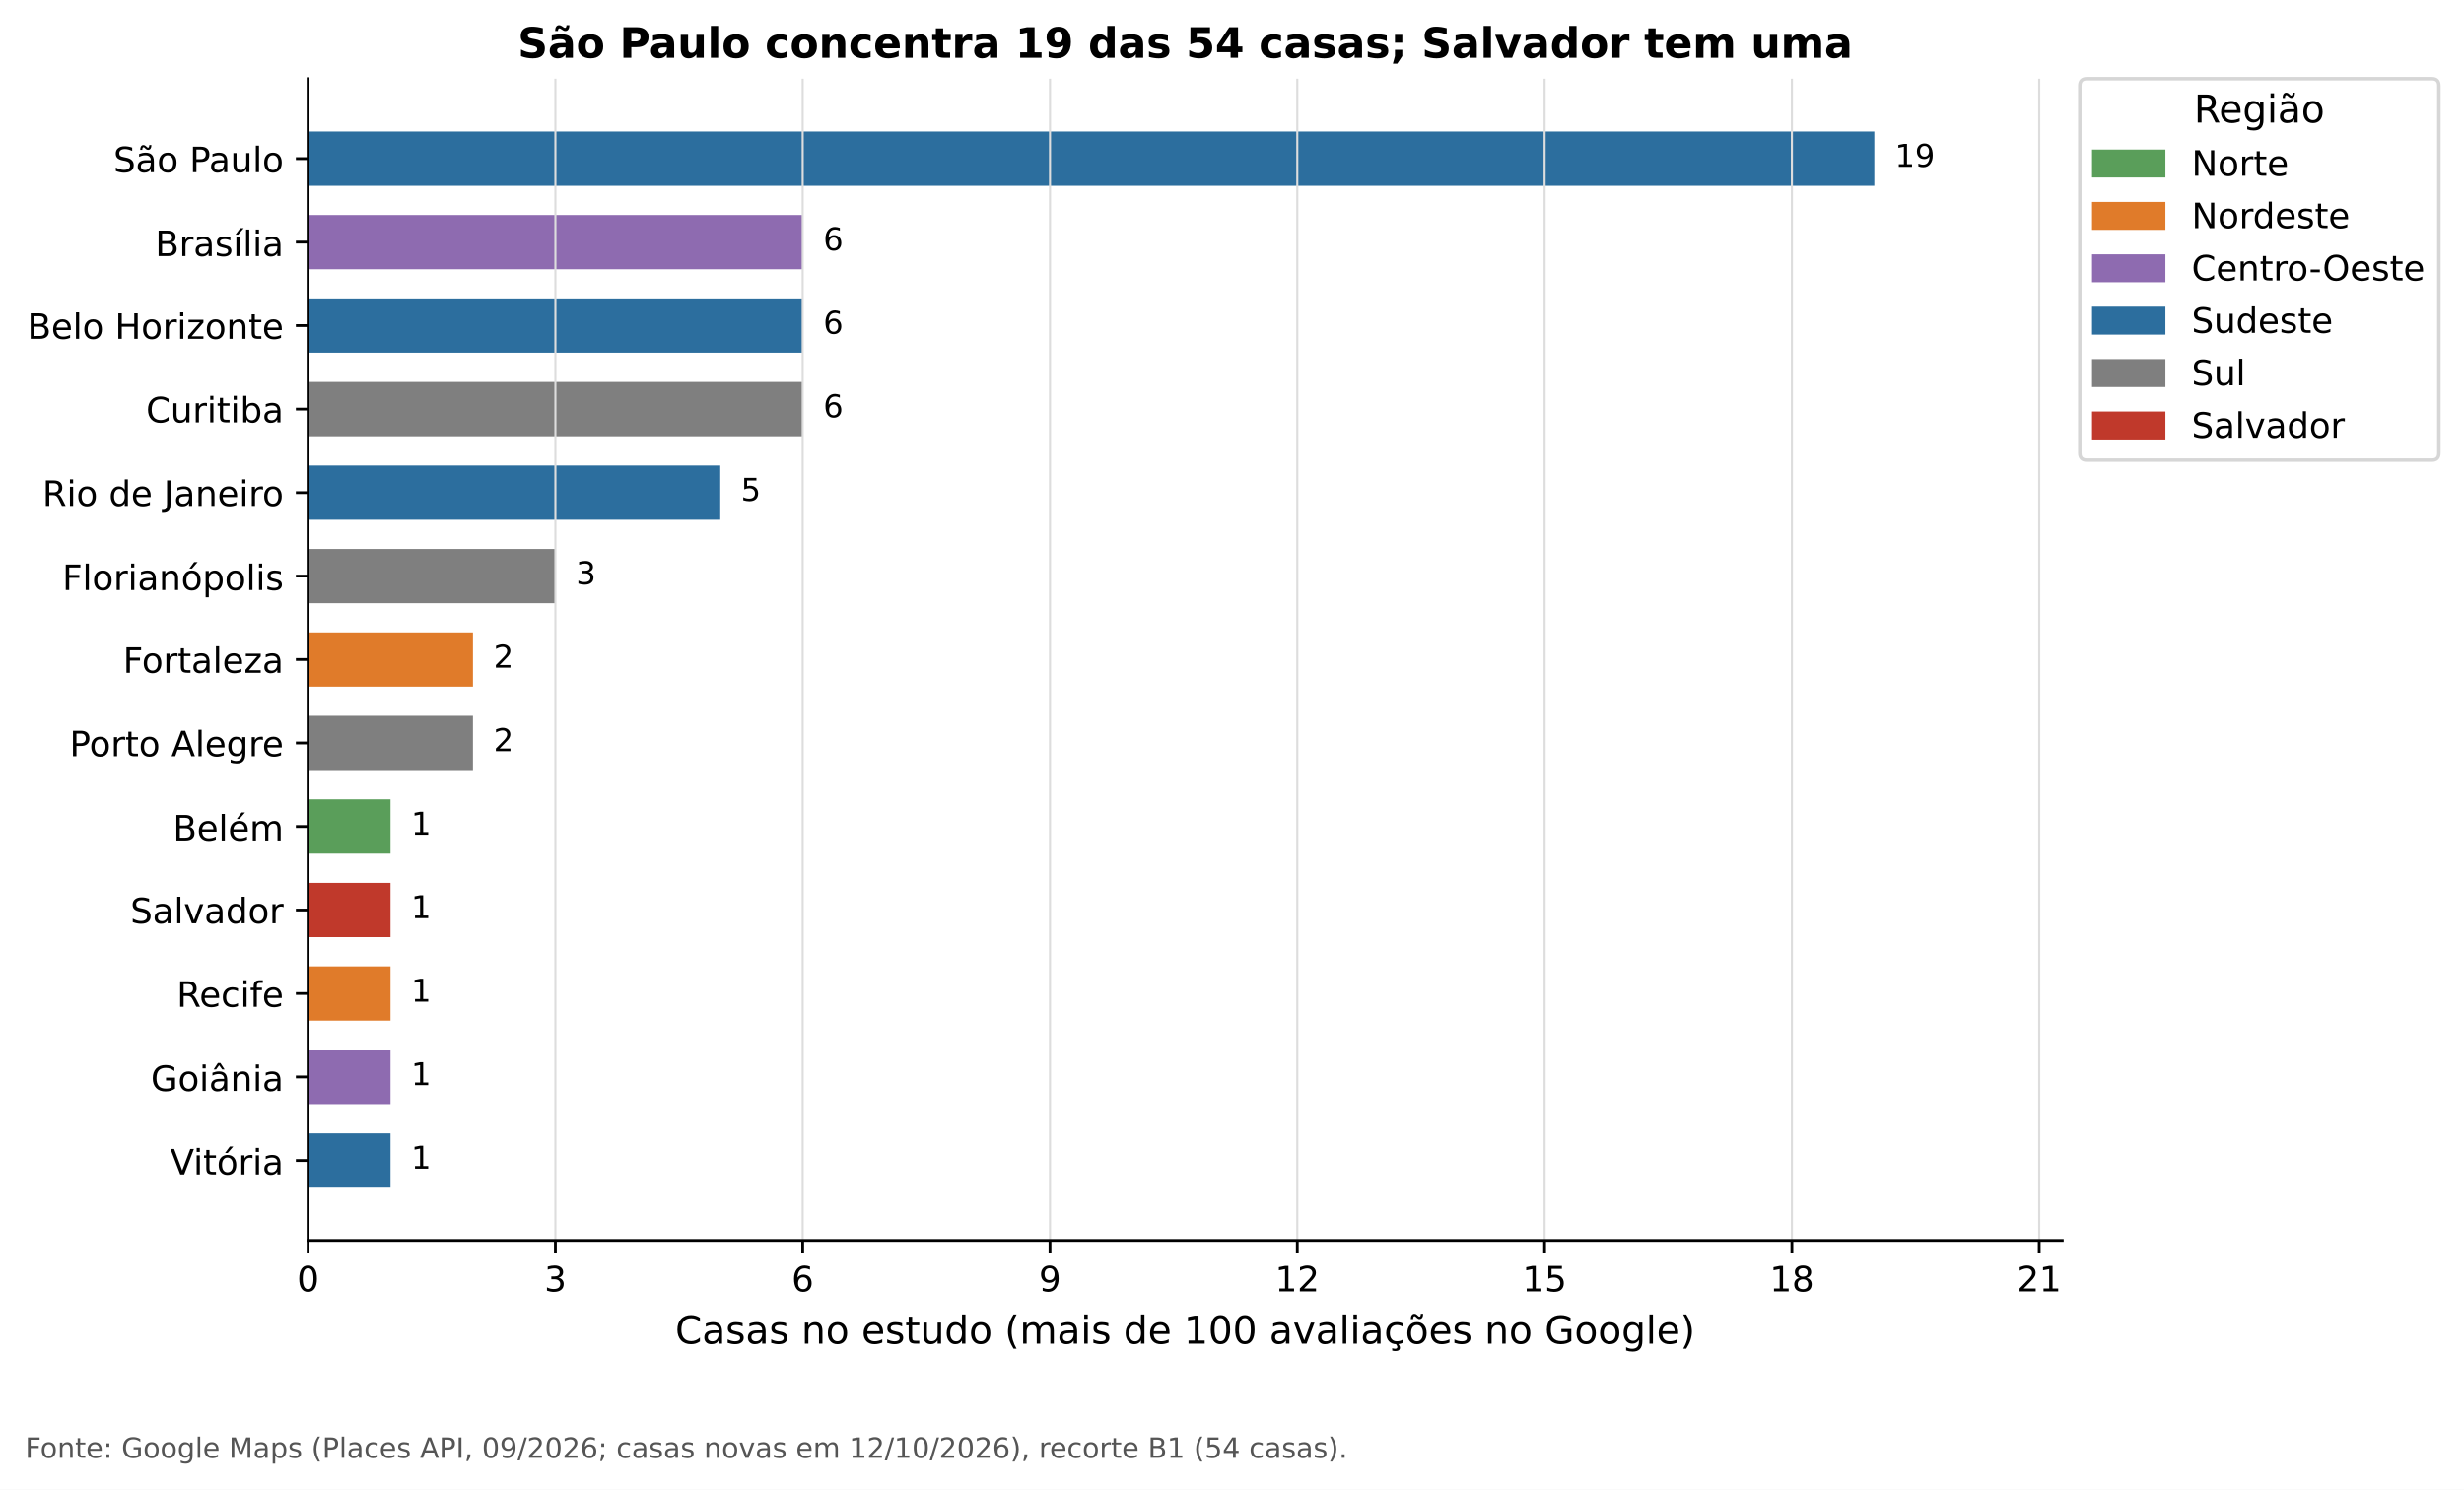
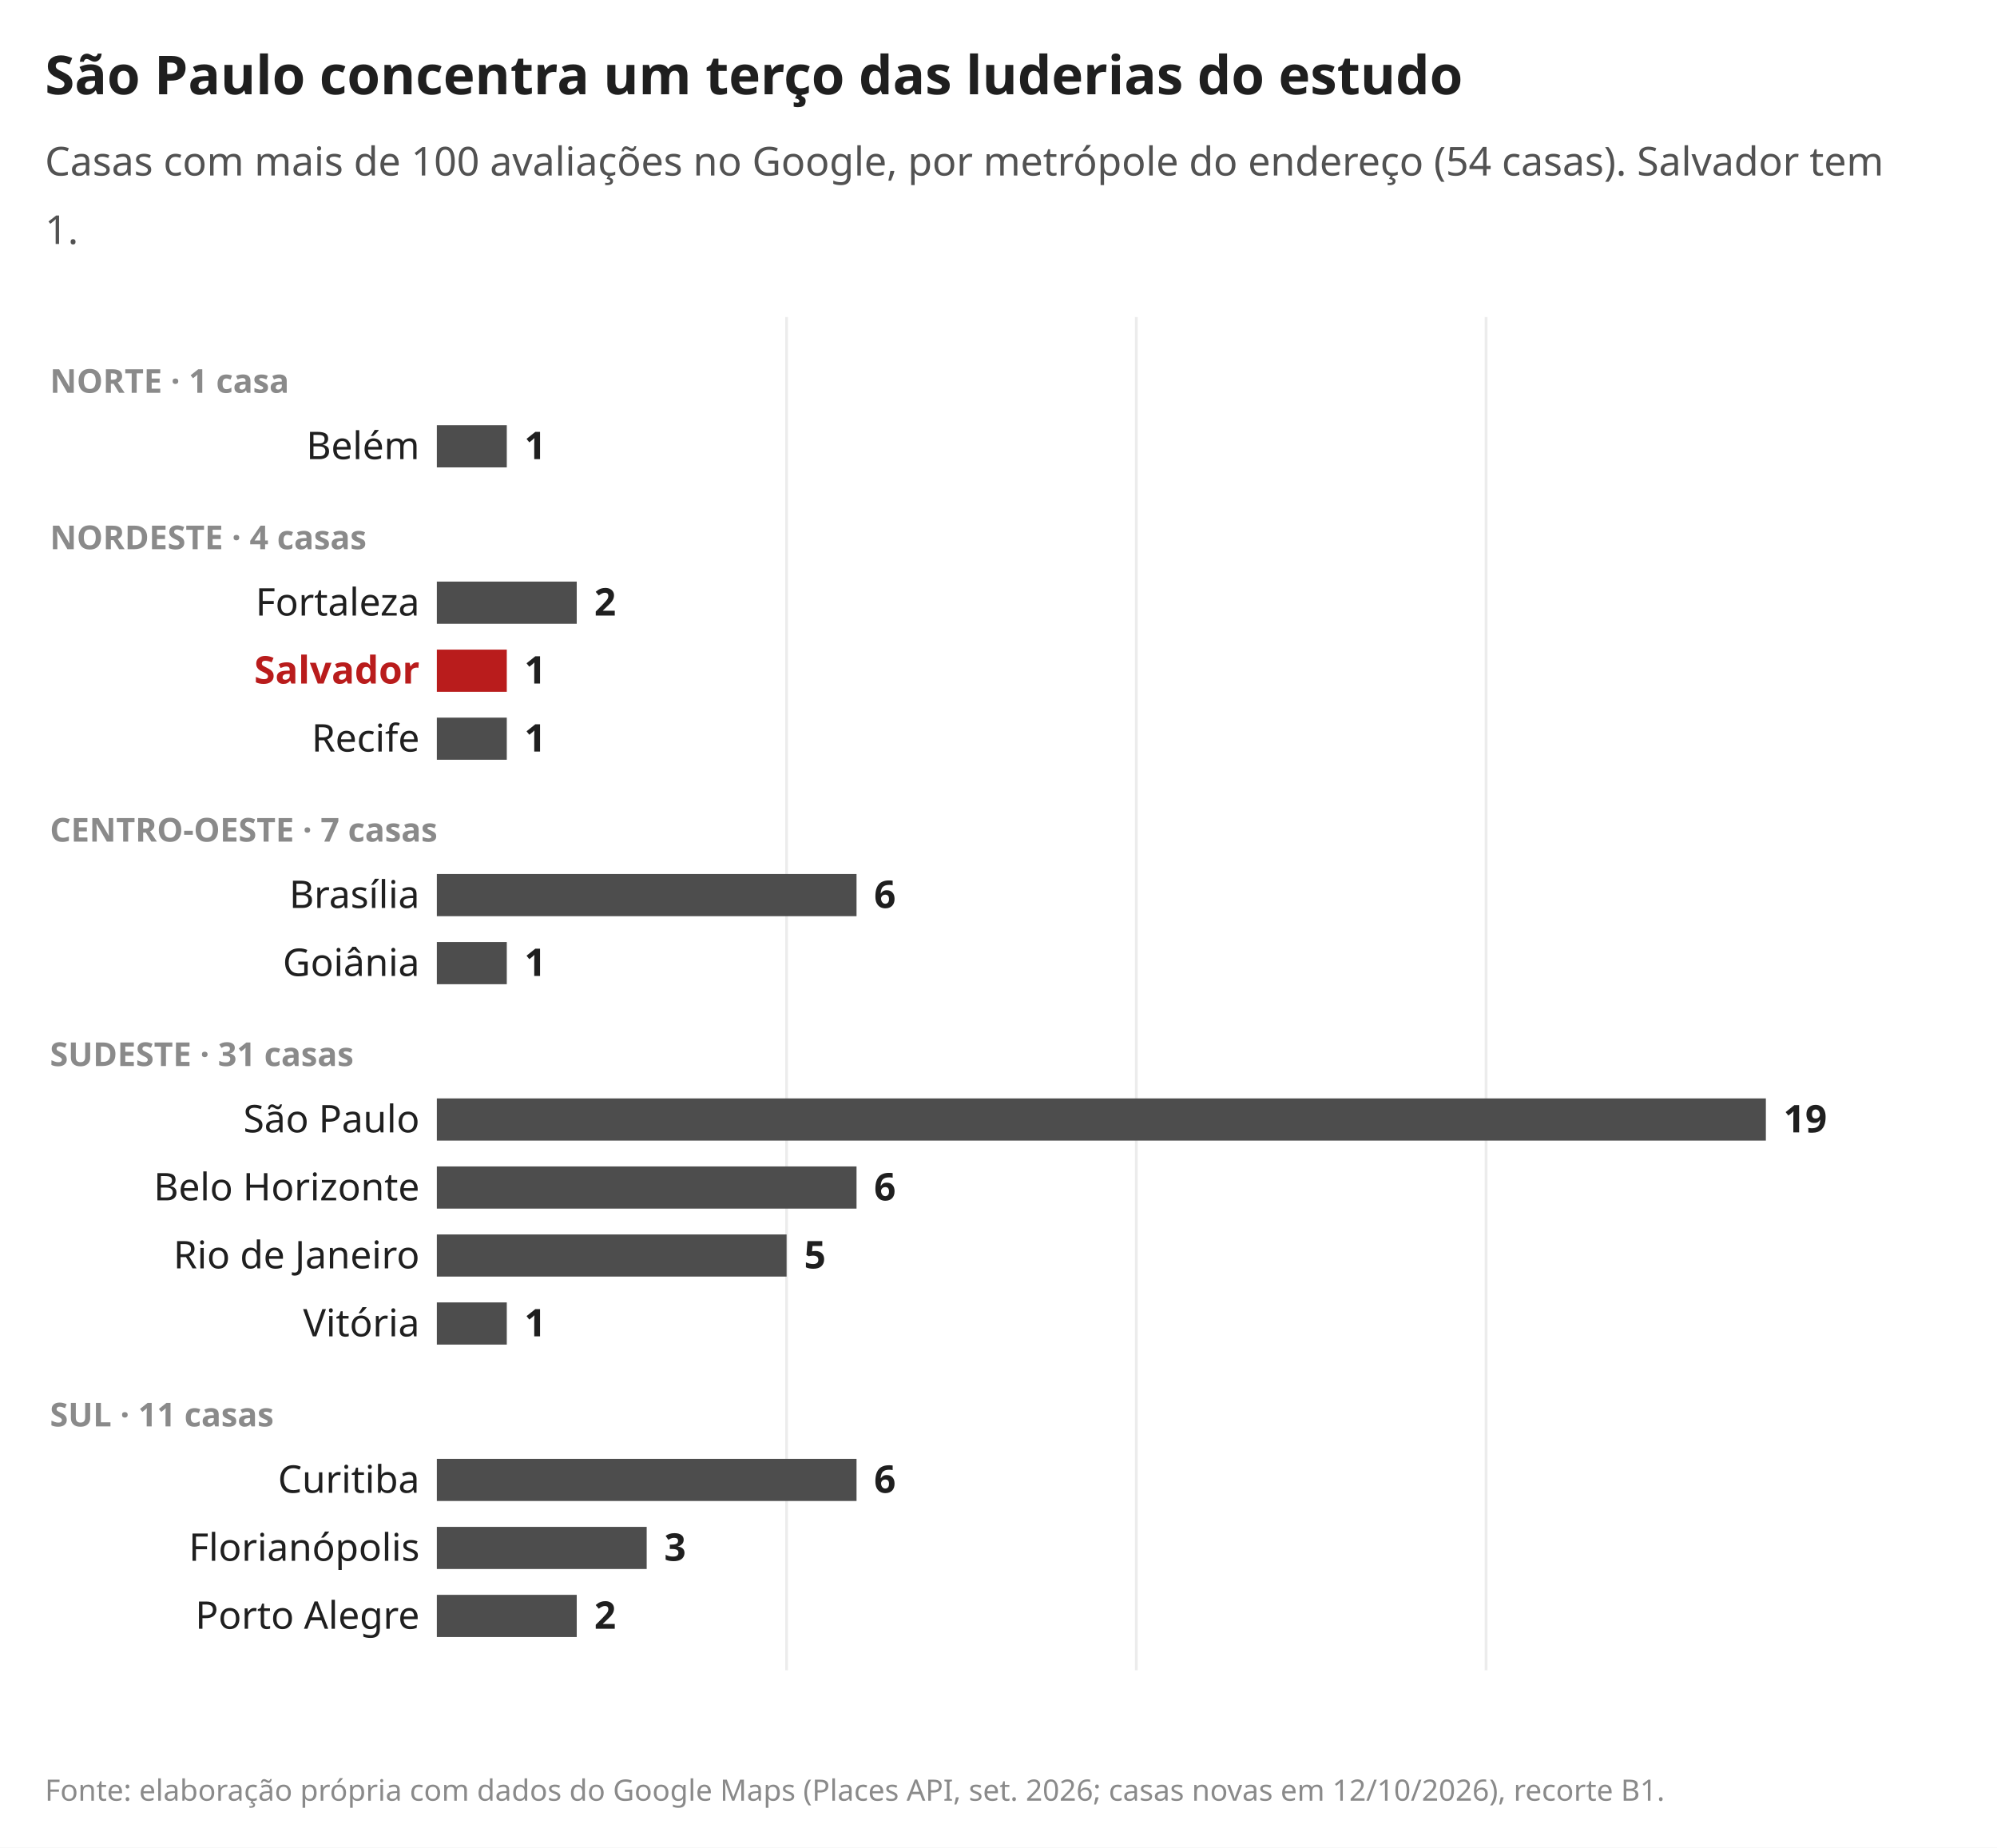
- <svg xmlns="http://www.w3.org/2000/svg" xmlns:xlink="http://www.w3.org/1999/xlink" width="705.405pt" height="426.534pt" viewBox="0 0 705.405 426.534" version="1.1">
+ <svg xmlns="http://www.w3.org/2000/svg" width="576pt" height="532.8pt" viewBox="0 0 576 532.8" version="1.1">
  <defs>
    <style type="text/css">*{stroke-linejoin: round; stroke-linecap: butt}</style>
  </defs>
  <g id="figure_1">
    <g id="patch_1">
-       <path d="M 0 426.534  L 705.405 426.534  L 705.405 0  L 0 0  z " style="fill: #ffffff" />
+       <path d="M 0 532.8  L 576 532.8  L 576 0  L 0 0  z " style="fill: #ffffff" />
    </g>
    <g id="axes_1">
      <g id="patch_2">
-         <path d="M 88.2 355.174  L 590.4 355.174  L 590.4 22.534  L 88.2 22.534  z " style="fill: #ffffff" />
+         <path d="M 126 481.68  L 540 481.68  L 540 91.44  L 126 91.44  z " style="fill: #ffffff" />
      </g>
+       <g id="line2d_1">
+         <path d="M 226.877 481.68  L 226.877 91.44  " clip-path="url(#pce92256b67)" style="fill: none; stroke: #ececec; stroke-width: 0.8; stroke-linecap: square" />
+       </g>
+       <g id="line2d_2">
+         <path d="M 327.754 481.68  L 327.754 91.44  " clip-path="url(#pce92256b67)" style="fill: none; stroke: #ececec; stroke-width: 0.8; stroke-linecap: square" />
+       </g>
+       <g id="line2d_3">
+         <path d="M 428.632 481.68  L 428.632 91.44  " clip-path="url(#pce92256b67)" style="fill: none; stroke: #ececec; stroke-width: 0.8; stroke-linecap: square" />
+       </g>
+       <g id="matplotlib.axis_1" />
+       <g id="matplotlib.axis_2" />
      <g id="patch_3">
-         <path d="M 88.2 340.054  L 111.8 340.054  L 111.8 324.515  L 88.2 324.515  z " clip-path="url(#p3f6239f01a)" style="fill: #2c6e9e" />
+         <path d="M 126 472.071  L 166.351 472.071  L 166.351 459.913  L 126 459.913  z " clip-path="url(#pce92256b67)" style="fill: #4d4d4d" />
+       </g>
+       <g id="text_1">
+         <text style="font-size: 11px; font-family: 'Source Sans 3'; text-anchor: end; fill: #1f1f1f" x="121.032" y="469.699" transform="rotate(-0 121.032 469.699)">Porto Alegre</text>
+       </g>
+       <g id="text_2">
+         <text style="font-weight: 600; font-size: 11px; font-family: 'Source Sans 3'; text-anchor: start; fill: #1f1f1f" x="171.395" y="469.699" transform="rotate(-0 171.3947 469.699)">2</text>
      </g>
      <g id="patch_4">
-         <path d="M 88.2 316.149  L 111.8 316.149  L 111.8 300.61  L 88.2 300.61  z " clip-path="url(#p3f6239f01a)" style="fill: #8e6bb0" />
+         <path d="M 126 452.461  L 186.526 452.461  L 186.526 440.303  L 126 440.303  z " clip-path="url(#pce92256b67)" style="fill: #4d4d4d" />
+       </g>
+       <g id="text_3">
+         <text style="font-size: 11px; font-family: 'Source Sans 3'; text-anchor: end; fill: #1f1f1f" x="121.032" y="450.089" transform="rotate(-0 121.032 450.0889)">Florianópolis</text>
+       </g>
+       <g id="text_4">
+         <text style="font-weight: 600; font-size: 11px; font-family: 'Source Sans 3'; text-anchor: start; fill: #1f1f1f" x="191.57" y="450.089" transform="rotate(-0 191.5702 450.0889)">3</text>
      </g>
      <g id="patch_5">
-         <path d="M 88.2 292.243  L 111.8 292.243  L 111.8 276.705  L 88.2 276.705  z " clip-path="url(#p3f6239f01a)" style="fill: #e07b2a" />
+         <path d="M 126 432.851  L 247.053 432.851  L 247.053 420.693  L 126 420.693  z " clip-path="url(#pce92256b67)" style="fill: #4d4d4d" />
+       </g>
+       <g id="text_5">
+         <text style="font-size: 11px; font-family: 'Source Sans 3'; text-anchor: end; fill: #1f1f1f" x="121.032" y="430.479" transform="rotate(-0 121.032 430.4789)">Curitiba</text>
+       </g>
+       <g id="text_6">
+         <text style="font-weight: 600; font-size: 11px; font-family: 'Source Sans 3'; text-anchor: start; fill: #1f1f1f" x="252.096" y="430.479" transform="rotate(-0 252.0965 430.4789)">6</text>
+       </g>
+       <g id="text_7">
+         <text style="font-weight: 700; font-size: 9.5px; font-family: 'Source Sans 3'; text-anchor: start; fill: #8a8a8a" x="14.4" y="411.344" transform="rotate(-0 14.4 411.3438)">SUL  ·  11 casas</text>
      </g>
      <g id="patch_6">
-         <path d="M 88.2 268.338  L 111.8 268.338  L 111.8 252.8  L 88.2 252.8  z " clip-path="url(#p3f6239f01a)" style="fill: #c0392b" />
+         <path d="M 126 387.748  L 146.175 387.748  L 146.175 375.59  L 126 375.59  z " clip-path="url(#pce92256b67)" style="fill: #4d4d4d" />
+       </g>
+       <g id="text_8">
+         <text style="font-size: 11px; font-family: 'Source Sans 3'; text-anchor: end; fill: #1f1f1f" x="121.032" y="385.376" transform="rotate(-0 121.032 385.3757)">Vitória</text>
+       </g>
+       <g id="text_9">
+         <text style="font-weight: 600; font-size: 11px; font-family: 'Source Sans 3'; text-anchor: start; fill: #1f1f1f" x="151.219" y="385.376" transform="rotate(-0 151.2193 385.3757)">1</text>
      </g>
      <g id="patch_7">
-         <path d="M 88.2 244.433  L 111.8 244.433  L 111.8 228.895  L 88.2 228.895  z " clip-path="url(#p3f6239f01a)" style="fill: #5a9e5a" />
+         <path d="M 126 368.138  L 226.877 368.138  L 226.877 355.98  L 126 355.98  z " clip-path="url(#pce92256b67)" style="fill: #4d4d4d" />
+       </g>
+       <g id="text_10">
+         <text style="font-size: 11px; font-family: 'Source Sans 3'; text-anchor: end; fill: #1f1f1f" x="121.032" y="365.766" transform="rotate(-0 121.032 365.7657)">Rio de Janeiro</text>
+       </g>
+       <g id="text_11">
+         <text style="font-weight: 600; font-size: 11px; font-family: 'Source Sans 3'; text-anchor: start; fill: #1f1f1f" x="231.921" y="365.766" transform="rotate(-0 231.9211 365.7657)">5</text>
      </g>
      <g id="patch_8">
-         <path d="M 88.2 220.528  L 135.399 220.528  L 135.399 204.99  L 88.2 204.99  z " clip-path="url(#p3f6239f01a)" style="fill: #7f7f7f" />
+         <path d="M 126 348.528  L 247.053 348.528  L 247.053 336.37  L 126 336.37  z " clip-path="url(#pce92256b67)" style="fill: #4d4d4d" />
+       </g>
+       <g id="text_12">
+         <text style="font-size: 11px; font-family: 'Source Sans 3'; text-anchor: end; fill: #1f1f1f" x="121.032" y="346.156" transform="rotate(-0 121.032 346.1556)">Belo Horizonte</text>
+       </g>
+       <g id="text_13">
+         <text style="font-weight: 600; font-size: 11px; font-family: 'Source Sans 3'; text-anchor: start; fill: #1f1f1f" x="252.096" y="346.156" transform="rotate(-0 252.0965 346.1556)">6</text>
      </g>
      <g id="patch_9">
-         <path d="M 88.2 196.623  L 135.399 196.623  L 135.399 181.085  L 88.2 181.085  z " clip-path="url(#p3f6239f01a)" style="fill: #e07b2a" />
+         <path d="M 126 328.918  L 509.333 328.918  L 509.333 316.759  L 126 316.759  z " clip-path="url(#pce92256b67)" style="fill: #4d4d4d" />
+       </g>
+       <g id="text_14">
+         <text style="font-size: 11px; font-family: 'Source Sans 3'; text-anchor: end; fill: #1f1f1f" x="121.032" y="326.546" transform="rotate(-0 121.032 326.5456)">São Paulo</text>
+       </g>
+       <g id="text_15">
+         <text style="font-weight: 600; font-size: 11px; font-family: 'Source Sans 3'; text-anchor: start; fill: #1f1f1f" x="514.377" y="326.546" transform="rotate(-0 514.3772 326.5456)">19</text>
+       </g>
+       <g id="text_16">
+         <text style="font-weight: 700; font-size: 9.5px; font-family: 'Source Sans 3'; text-anchor: start; fill: #8a8a8a" x="14.4" y="307.411" transform="rotate(-0 14.4 307.4105)">SUDESTE  ·  31 casas</text>
      </g>
      <g id="patch_10">
-         <path d="M 88.2 172.718  L 158.999 172.718  L 158.999 157.179  L 88.2 157.179  z " clip-path="url(#p3f6239f01a)" style="fill: #7f7f7f" />
+         <path d="M 126 283.815  L 146.175 283.815  L 146.175 271.656  L 126 271.656  z " clip-path="url(#pce92256b67)" style="fill: #4d4d4d" />
+       </g>
+       <g id="text_17">
+         <text style="font-size: 11px; font-family: 'Source Sans 3'; text-anchor: end; fill: #1f1f1f" x="121.032" y="281.442" transform="rotate(-0 121.032 281.4425)">Goiânia</text>
+       </g>
+       <g id="text_18">
+         <text style="font-weight: 600; font-size: 11px; font-family: 'Source Sans 3'; text-anchor: start; fill: #1f1f1f" x="151.219" y="281.442" transform="rotate(-0 151.2193 281.4425)">1</text>
      </g>
      <g id="patch_11">
-         <path d="M 88.2 148.813  L 206.198 148.813  L 206.198 133.274  L 88.2 133.274  z " clip-path="url(#p3f6239f01a)" style="fill: #2c6e9e" />
+         <path d="M 126 264.205  L 247.053 264.205  L 247.053 252.046  L 126 252.046  z " clip-path="url(#pce92256b67)" style="fill: #4d4d4d" />
+       </g>
+       <g id="text_19">
+         <text style="font-size: 11px; font-family: 'Source Sans 3'; text-anchor: end; fill: #1f1f1f" x="121.032" y="261.832" transform="rotate(-0 121.032 261.8324)">Brasília</text>
+       </g>
+       <g id="text_20">
+         <text style="font-weight: 600; font-size: 11px; font-family: 'Source Sans 3'; text-anchor: start; fill: #1f1f1f" x="252.096" y="261.832" transform="rotate(-0 252.0965 261.8324)">6</text>
+       </g>
+       <g id="text_21">
+         <text style="font-weight: 700; font-size: 9.5px; font-family: 'Source Sans 3'; text-anchor: start; fill: #8a8a8a" x="14.4" y="242.697" transform="rotate(-0 14.4 242.6974)">CENTRO-OESTE  ·  7 casas</text>
      </g>
      <g id="patch_12">
-         <path d="M 88.2 124.908  L 229.798 124.908  L 229.798 109.369  L 88.2 109.369  z " clip-path="url(#p3f6239f01a)" style="fill: #7f7f7f" />
+         <path d="M 126 219.101  L 146.175 219.101  L 146.175 206.943  L 126 206.943  z " clip-path="url(#pce92256b67)" style="fill: #4d4d4d" />
+       </g>
+       <g id="text_22">
+         <text style="font-size: 11px; font-family: 'Source Sans 3'; text-anchor: end; fill: #1f1f1f" x="121.032" y="216.729" transform="rotate(-0 121.032 216.7293)">Recife</text>
+       </g>
+       <g id="text_23">
+         <text style="font-weight: 600; font-size: 11px; font-family: 'Source Sans 3'; text-anchor: start; fill: #1f1f1f" x="151.219" y="216.729" transform="rotate(-0 151.2193 216.7293)">1</text>
      </g>
      <g id="patch_13">
-         <path d="M 88.2 101.002  L 229.798 101.002  L 229.798 85.464  L 88.2 85.464  z " clip-path="url(#p3f6239f01a)" style="fill: #2c6e9e" />
+         <path d="M 126 199.491  L 146.175 199.491  L 146.175 187.333  L 126 187.333  z " clip-path="url(#pce92256b67)" style="fill: #b91c1c" />
+       </g>
+       <g id="text_24">
+         <text style="font-weight: 600; font-size: 11px; font-family: 'Source Sans 3'; text-anchor: end; fill: #b91c1c" x="121.032" y="197.119" transform="rotate(-0 121.032 197.1193)">Salvador</text>
+       </g>
+       <g id="text_25">
+         <text style="font-weight: 600; font-size: 11px; font-family: 'Source Sans 3'; text-anchor: start; fill: #1f1f1f" x="151.219" y="197.119" transform="rotate(-0 151.2193 197.1193)">1</text>
      </g>
      <g id="patch_14">
-         <path d="M 88.2 77.097  L 229.798 77.097  L 229.798 61.559  L 88.2 61.559  z " clip-path="url(#p3f6239f01a)" style="fill: #8e6bb0" />
+         <path d="M 126 179.881  L 166.351 179.881  L 166.351 167.723  L 126 167.723  z " clip-path="url(#pce92256b67)" style="fill: #4d4d4d" />
+       </g>
+       <g id="text_26">
+         <text style="font-size: 11px; font-family: 'Source Sans 3'; text-anchor: end; fill: #1f1f1f" x="121.032" y="177.509" transform="rotate(-0 121.032 177.5092)">Fortaleza</text>
+       </g>
+       <g id="text_27">
+         <text style="font-weight: 600; font-size: 11px; font-family: 'Source Sans 3'; text-anchor: start; fill: #1f1f1f" x="171.395" y="177.509" transform="rotate(-0 171.3947 177.5092)">2</text>
+       </g>
+       <g id="text_28">
+         <text style="font-weight: 700; font-size: 9.5px; font-family: 'Source Sans 3'; text-anchor: start; fill: #8a8a8a" x="14.4" y="158.374" transform="rotate(-0 14.4 158.3742)">NORDESTE  ·  4 casas</text>
      </g>
      <g id="patch_15">
-         <path d="M 88.2 53.192  L 536.593 53.192  L 536.593 37.654  L 88.2 37.654  z " clip-path="url(#p3f6239f01a)" style="fill: #2c6e9e" />
-       </g>
-       <g id="matplotlib.axis_1">
-         <g id="xtick_1">
-           <g id="line2d_1">
-             <path d="M 88.2 355.174  L 88.2 22.534  " clip-path="url(#p3f6239f01a)" style="fill: none; stroke: #dddddd; stroke-width: 0.6; stroke-linecap: square" />
-           </g>
-           <g id="line2d_2">
-             <defs>
-               <path id="m49fbd488be" d="M 0 0  L 0 3.5  " style="stroke: #000000; stroke-width: 0.8" />
-             </defs>
-             <g>
-               <use xlink:href="#m49fbd488be" x="88.2" y="355.174" style="stroke: #000000; stroke-width: 0.8" />
-             </g>
-           </g>
-           <g id="text_1">
-             <text style="font-size: 10px; font-family: 'DejaVu Sans'; text-anchor: middle" x="88.2" y="369.771" transform="rotate(-0 88.2 369.7714)">0</text>
-           </g>
-         </g>
-         <g id="xtick_2">
-           <g id="line2d_3">
-             <path d="M 158.999 355.174  L 158.999 22.534  " clip-path="url(#p3f6239f01a)" style="fill: none; stroke: #dddddd; stroke-width: 0.6; stroke-linecap: square" />
-           </g>
-           <g id="line2d_4">
-             <g>
-               <use xlink:href="#m49fbd488be" x="158.999" y="355.174" style="stroke: #000000; stroke-width: 0.8" />
-             </g>
-           </g>
-           <g id="text_2">
-             <text style="font-size: 10px; font-family: 'DejaVu Sans'; text-anchor: middle" x="158.999" y="369.771" transform="rotate(-0 158.9989 369.7714)">3</text>
-           </g>
-         </g>
-         <g id="xtick_3">
-           <g id="line2d_5">
-             <path d="M 229.798 355.174  L 229.798 22.534  " clip-path="url(#p3f6239f01a)" style="fill: none; stroke: #dddddd; stroke-width: 0.6; stroke-linecap: square" />
-           </g>
-           <g id="line2d_6">
-             <g>
-               <use xlink:href="#m49fbd488be" x="229.798" y="355.174" style="stroke: #000000; stroke-width: 0.8" />
-             </g>
-           </g>
-           <g id="text_3">
-             <text style="font-size: 10px; font-family: 'DejaVu Sans'; text-anchor: middle" x="229.798" y="369.771" transform="rotate(-0 229.7977 369.7714)">6</text>
-           </g>
-         </g>
-         <g id="xtick_4">
-           <g id="line2d_7">
-             <path d="M 300.597 355.174  L 300.597 22.534  " clip-path="url(#p3f6239f01a)" style="fill: none; stroke: #dddddd; stroke-width: 0.6; stroke-linecap: square" />
-           </g>
-           <g id="line2d_8">
-             <g>
-               <use xlink:href="#m49fbd488be" x="300.597" y="355.174" style="stroke: #000000; stroke-width: 0.8" />
-             </g>
-           </g>
-           <g id="text_4">
-             <text style="font-size: 10px; font-family: 'DejaVu Sans'; text-anchor: middle" x="300.597" y="369.771" transform="rotate(-0 300.5966 369.7714)">9</text>
-           </g>
-         </g>
-         <g id="xtick_5">
-           <g id="line2d_9">
-             <path d="M 371.395 355.174  L 371.395 22.534  " clip-path="url(#p3f6239f01a)" style="fill: none; stroke: #dddddd; stroke-width: 0.6; stroke-linecap: square" />
-           </g>
-           <g id="line2d_10">
-             <g>
-               <use xlink:href="#m49fbd488be" x="371.395" y="355.174" style="stroke: #000000; stroke-width: 0.8" />
-             </g>
-           </g>
-           <g id="text_5">
-             <text style="font-size: 10px; font-family: 'DejaVu Sans'; text-anchor: middle" x="371.395" y="369.771" transform="rotate(-0 371.3955 369.7714)">12</text>
-           </g>
-         </g>
-         <g id="xtick_6">
-           <g id="line2d_11">
-             <path d="M 442.194 355.174  L 442.194 22.534  " clip-path="url(#p3f6239f01a)" style="fill: none; stroke: #dddddd; stroke-width: 0.6; stroke-linecap: square" />
-           </g>
-           <g id="line2d_12">
-             <g>
-               <use xlink:href="#m49fbd488be" x="442.194" y="355.174" style="stroke: #000000; stroke-width: 0.8" />
-             </g>
-           </g>
-           <g id="text_6">
-             <text style="font-size: 10px; font-family: 'DejaVu Sans'; text-anchor: middle" x="442.194" y="369.771" transform="rotate(-0 442.1944 369.7714)">15</text>
-           </g>
-         </g>
-         <g id="xtick_7">
-           <g id="line2d_13">
-             <path d="M 512.993 355.174  L 512.993 22.534  " clip-path="url(#p3f6239f01a)" style="fill: none; stroke: #dddddd; stroke-width: 0.6; stroke-linecap: square" />
-           </g>
-           <g id="line2d_14">
-             <g>
-               <use xlink:href="#m49fbd488be" x="512.993" y="355.174" style="stroke: #000000; stroke-width: 0.8" />
-             </g>
-           </g>
-           <g id="text_7">
-             <text style="font-size: 10px; font-family: 'DejaVu Sans'; text-anchor: middle" x="512.993" y="369.771" transform="rotate(-0 512.9932 369.7714)">18</text>
-           </g>
-         </g>
-         <g id="xtick_8">
-           <g id="line2d_15">
-             <path d="M 583.792 355.174  L 583.792 22.534  " clip-path="url(#p3f6239f01a)" style="fill: none; stroke: #dddddd; stroke-width: 0.6; stroke-linecap: square" />
-           </g>
-           <g id="line2d_16">
-             <g>
-               <use xlink:href="#m49fbd488be" x="583.792" y="355.174" style="stroke: #000000; stroke-width: 0.8" />
-             </g>
-           </g>
-           <g id="text_8">
-             <text style="font-size: 10px; font-family: 'DejaVu Sans'; text-anchor: middle" x="583.792" y="369.771" transform="rotate(-0 583.7921 369.7714)">21</text>
-           </g>
-         </g>
-         <g id="text_9">
-           <text style="font-size: 11px; font-family: 'DejaVu Sans'; text-anchor: middle" x="339.3" y="384.719" transform="rotate(-0 339.3 384.7194)">Casas no estudo (mais de 100 avaliações no Google)</text>
-         </g>
-       </g>
-       <g id="matplotlib.axis_2">
-         <g id="ytick_1">
-           <g id="line2d_17">
-             <defs>
-               <path id="m6c8142844a" d="M 0 0  L -3.5 0  " style="stroke: #000000; stroke-width: 0.8" />
-             </defs>
-             <g>
-               <use xlink:href="#m6c8142844a" x="88.2" y="332.285" style="stroke: #000000; stroke-width: 0.8" />
-             </g>
-           </g>
-           <g id="text_10">
-             <text style="font-size: 10px; font-family: 'DejaVu Sans'; text-anchor: end" x="81.2" y="336.284" transform="rotate(-0 81.2 336.2838)">Vitória</text>
-           </g>
-         </g>
-         <g id="ytick_2">
-           <g id="line2d_18">
-             <g>
-               <use xlink:href="#m6c8142844a" x="88.2" y="308.379" style="stroke: #000000; stroke-width: 0.8" />
-             </g>
-           </g>
-           <g id="text_11">
-             <text style="font-size: 10px; font-family: 'DejaVu Sans'; text-anchor: end" x="81.2" y="312.379" transform="rotate(-0 81.2 312.3787)">Goiânia</text>
-           </g>
-         </g>
-         <g id="ytick_3">
-           <g id="line2d_19">
-             <g>
-               <use xlink:href="#m6c8142844a" x="88.2" y="284.474" style="stroke: #000000; stroke-width: 0.8" />
-             </g>
-           </g>
-           <g id="text_12">
-             <text style="font-size: 10px; font-family: 'DejaVu Sans'; text-anchor: end" x="81.2" y="288.274" transform="rotate(-0 81.2 288.2735)">Recife</text>
-           </g>
-         </g>
-         <g id="ytick_4">
-           <g id="line2d_20">
-             <g>
-               <use xlink:href="#m6c8142844a" x="88.2" y="260.569" style="stroke: #000000; stroke-width: 0.8" />
-             </g>
-           </g>
-           <g id="text_13">
-             <text style="font-size: 10px; font-family: 'DejaVu Sans'; text-anchor: end" x="81.2" y="264.368" transform="rotate(-0 81.2 264.3684)">Salvador</text>
-           </g>
-         </g>
-         <g id="ytick_5">
-           <g id="line2d_21">
-             <g>
-               <use xlink:href="#m6c8142844a" x="88.2" y="236.664" style="stroke: #000000; stroke-width: 0.8" />
-             </g>
-           </g>
-           <g id="text_14">
-             <text style="font-size: 10px; font-family: 'DejaVu Sans'; text-anchor: end" x="81.2" y="240.663" transform="rotate(-0 81.2 240.6632)">Belém</text>
-           </g>
-         </g>
-         <g id="ytick_6">
-           <g id="line2d_22">
-             <g>
-               <use xlink:href="#m6c8142844a" x="88.2" y="212.759" style="stroke: #000000; stroke-width: 0.8" />
-             </g>
-           </g>
-           <g id="text_15">
-             <text style="font-size: 10px; font-family: 'DejaVu Sans'; text-anchor: end" x="81.2" y="216.558" transform="rotate(-0 81.2 216.5581)">Porto Alegre</text>
-           </g>
-         </g>
-         <g id="ytick_7">
-           <g id="line2d_23">
-             <g>
-               <use xlink:href="#m6c8142844a" x="88.2" y="188.854" style="stroke: #000000; stroke-width: 0.8" />
-             </g>
-           </g>
-           <g id="text_16">
-             <text style="font-size: 10px; font-family: 'DejaVu Sans'; text-anchor: end" x="81.2" y="192.653" transform="rotate(-0 81.2 192.653)">Fortaleza</text>
-           </g>
-         </g>
-         <g id="ytick_8">
-           <g id="line2d_24">
-             <g>
-               <use xlink:href="#m6c8142844a" x="88.2" y="164.949" style="stroke: #000000; stroke-width: 0.8" />
-             </g>
-           </g>
-           <g id="text_17">
-             <text style="font-size: 10px; font-family: 'DejaVu Sans'; text-anchor: end" x="81.2" y="168.948" transform="rotate(-0 81.2 168.9478)">Florianópolis</text>
-           </g>
-         </g>
-         <g id="ytick_9">
-           <g id="line2d_25">
-             <g>
-               <use xlink:href="#m6c8142844a" x="88.2" y="141.043" style="stroke: #000000; stroke-width: 0.8" />
-             </g>
-           </g>
-           <g id="text_18">
-             <text style="font-size: 10px; font-family: 'DejaVu Sans'; text-anchor: end" x="81.2" y="144.843" transform="rotate(-0 81.2 144.8427)">Rio de Janeiro</text>
-           </g>
-         </g>
-         <g id="ytick_10">
-           <g id="line2d_26">
-             <g>
-               <use xlink:href="#m6c8142844a" x="88.2" y="117.138" style="stroke: #000000; stroke-width: 0.8" />
-             </g>
-           </g>
-           <g id="text_19">
-             <text style="font-size: 10px; font-family: 'DejaVu Sans'; text-anchor: end" x="81.2" y="120.938" transform="rotate(-0 81.2 120.9376)">Curitiba</text>
-           </g>
-         </g>
-         <g id="ytick_11">
-           <g id="line2d_27">
-             <g>
-               <use xlink:href="#m6c8142844a" x="88.2" y="93.233" style="stroke: #000000; stroke-width: 0.8" />
-             </g>
-           </g>
-           <g id="text_20">
-             <text style="font-size: 10px; font-family: 'DejaVu Sans'; text-anchor: end" x="81.2" y="97.032" transform="rotate(-0 81.2 97.03242)">Belo Horizonte</text>
-           </g>
-         </g>
-         <g id="ytick_12">
-           <g id="line2d_28">
-             <g>
-               <use xlink:href="#m6c8142844a" x="88.2" y="69.328" style="stroke: #000000; stroke-width: 0.8" />
-             </g>
-           </g>
-           <g id="text_21">
-             <text style="font-size: 10px; font-family: 'DejaVu Sans'; text-anchor: end" x="81.2" y="73.327" transform="rotate(-0 81.2 73.32728)">Brasília</text>
-           </g>
-         </g>
-         <g id="ytick_13">
-           <g id="line2d_29">
-             <g>
-               <use xlink:href="#m6c8142844a" x="88.2" y="45.423" style="stroke: #000000; stroke-width: 0.8" />
-             </g>
-           </g>
-           <g id="text_22">
-             <text style="font-size: 10px; font-family: 'DejaVu Sans'; text-anchor: end" x="81.2" y="49.307" transform="rotate(-0 81.2 49.3073)">São Paulo</text>
-           </g>
-         </g>
-       </g>
-       <g id="patch_16">
-         <path d="M 88.2 355.174  L 88.2 22.534  " style="fill: none; stroke: #000000; stroke-width: 0.8; stroke-linejoin: miter; stroke-linecap: square" />
-       </g>
-       <g id="patch_17">
-         <path d="M 88.2 355.174  L 590.4 355.174  " style="fill: none; stroke: #000000; stroke-width: 0.8; stroke-linejoin: miter; stroke-linecap: square" />
-       </g>
-       <g id="text_23">
-         <text style="font-size: 9px; font-family: 'DejaVu Sans'; text-anchor: start" x="117.7" y="334.622" transform="rotate(-0 117.6995 334.6225)">1</text>
-       </g>
-       <g id="text_24">
-         <text style="font-size: 9px; font-family: 'DejaVu Sans'; text-anchor: start" x="117.7" y="310.717" transform="rotate(-0 117.6995 310.7173)">1</text>
-       </g>
-       <g id="text_25">
-         <text style="font-size: 9px; font-family: 'DejaVu Sans'; text-anchor: start" x="117.7" y="286.812" transform="rotate(-0 117.6995 286.8122)">1</text>
-       </g>
-       <g id="text_26">
-         <text style="font-size: 9px; font-family: 'DejaVu Sans'; text-anchor: start" x="117.7" y="262.907" transform="rotate(-0 117.6995 262.9071)">1</text>
-       </g>
-       <g id="text_27">
-         <text style="font-size: 9px; font-family: 'DejaVu Sans'; text-anchor: start" x="117.7" y="239.002" transform="rotate(-0 117.6995 239.0019)">1</text>
-       </g>
-       <g id="text_28">
-         <text style="font-size: 9px; font-family: 'DejaVu Sans'; text-anchor: start" x="141.299" y="215.097" transform="rotate(-0 141.2992 215.0968)">2</text>
+         <path d="M 126 134.778  L 146.175 134.778  L 146.175 122.62  L 126 122.62  z " clip-path="url(#pce92256b67)" style="fill: #4d4d4d" />
      </g>
      <g id="text_29">
-         <text style="font-size: 9px; font-family: 'DejaVu Sans'; text-anchor: start" x="141.299" y="191.192" transform="rotate(-0 141.2992 191.1916)">2</text>
+         <text style="font-size: 11px; font-family: 'Source Sans 3'; text-anchor: end; fill: #1f1f1f" x="121.032" y="132.406" transform="rotate(-0 121.032 132.4061)">Belém</text>
      </g>
      <g id="text_30">
-         <text style="font-size: 9px; font-family: 'DejaVu Sans'; text-anchor: start" x="164.899" y="167.287" transform="rotate(-0 164.8988 167.2865)">3</text>
+         <text style="font-weight: 600; font-size: 11px; font-family: 'Source Sans 3'; text-anchor: start; fill: #1f1f1f" x="151.219" y="132.406" transform="rotate(-0 151.2193 132.4061)">1</text>
      </g>
      <g id="text_31">
-         <text style="font-size: 9px; font-family: 'DejaVu Sans'; text-anchor: start" x="212.098" y="143.381" transform="rotate(-0 212.098 143.3814)">5</text>
-       </g>
-       <g id="text_32">
-         <text style="font-size: 9px; font-family: 'DejaVu Sans'; text-anchor: start" x="235.698" y="119.476" transform="rotate(-0 235.6977 119.4762)">6</text>
-       </g>
-       <g id="text_33">
-         <text style="font-size: 9px; font-family: 'DejaVu Sans'; text-anchor: start" x="235.698" y="95.571" transform="rotate(-0 235.6977 95.57109)">6</text>
-       </g>
-       <g id="text_34">
-         <text style="font-size: 9px; font-family: 'DejaVu Sans'; text-anchor: start" x="235.698" y="71.666" transform="rotate(-0 235.6977 71.66595)">6</text>
-       </g>
-       <g id="text_35">
-         <text style="font-size: 9px; font-family: 'DejaVu Sans'; text-anchor: start" x="542.493" y="47.761" transform="rotate(-0 542.4928 47.76081)">19</text>
-       </g>
-       <g id="text_36">
-         <text style="font-weight: 700; font-size: 12px; font-family: 'DejaVu Sans'; text-anchor: middle" x="339.3" y="16.534" transform="rotate(-0 339.3 16.53375)">São Paulo concentra 19 das 54 casas; Salvador tem uma</text>
-       </g>
-       <g id="legend_1">
-         <g id="patch_18">
-           <path d="M 597.422 131.727  L 696.205 131.727  Q 698.205 131.727 698.205 129.727  L 698.205 24.534  Q 698.205 22.534 696.205 22.534  L 597.422 22.534  Q 595.422 22.534 595.422 24.534  L 595.422 129.727  Q 595.422 131.727 597.422 131.727  z " style="fill: #ffffff; opacity: 0.8; stroke: #cccccc; stroke-linejoin: miter" />
-         </g>
-         <g id="text_37">
-           <text style="font-size: 11px; font-family: 'DejaVu Sans'; text-anchor: start" x="628.099" y="35.079" transform="rotate(-0 628.0988 35.07937)">Região</text>
-         </g>
-         <g id="patch_19">
-           <path d="M 599.422 50.32  L 619.422 50.32  L 619.422 43.32  L 599.422 43.32  z " style="fill: #5a9e5a; stroke: #5a9e5a; stroke-linejoin: miter" />
-         </g>
-         <g id="text_38">
-           <text style="font-size: 10px; font-family: 'DejaVu Sans'; text-anchor: start" x="627.422" y="50.32" transform="rotate(-0 627.422 50.32039)">Norte</text>
-         </g>
-         <g id="patch_20">
-           <path d="M 599.422 65.321  L 619.422 65.321  L 619.422 58.321  L 599.422 58.321  z " style="fill: #e07b2a; stroke: #e07b2a; stroke-linejoin: miter" />
-         </g>
-         <g id="text_39">
-           <text style="font-size: 10px; font-family: 'DejaVu Sans'; text-anchor: start" x="627.422" y="65.321" transform="rotate(-0 627.422 65.32117)">Nordeste</text>
-         </g>
-         <g id="patch_21">
-           <path d="M 599.422 80.322  L 619.422 80.322  L 619.422 73.322  L 599.422 73.322  z " style="fill: #8e6bb0; stroke: #8e6bb0; stroke-linejoin: miter" />
-         </g>
-         <g id="text_40">
-           <text style="font-size: 10px; font-family: 'DejaVu Sans'; text-anchor: start" x="627.422" y="80.322" transform="rotate(-0 627.422 80.32195)">Centro-Oeste</text>
-         </g>
-         <g id="patch_22">
-           <path d="M 599.422 95.323  L 619.422 95.323  L 619.422 88.323  L 599.422 88.323  z " style="fill: #2c6e9e; stroke: #2c6e9e; stroke-linejoin: miter" />
-         </g>
-         <g id="text_41">
-           <text style="font-size: 10px; font-family: 'DejaVu Sans'; text-anchor: start" x="627.422" y="95.323" transform="rotate(-0 627.422 95.32273)">Sudeste</text>
-         </g>
-         <g id="patch_23">
-           <path d="M 599.422 110.324  L 619.422 110.324  L 619.422 103.324  L 599.422 103.324  z " style="fill: #7f7f7f; stroke: #7f7f7f; stroke-linejoin: miter" />
-         </g>
-         <g id="text_42">
-           <text style="font-size: 10px; font-family: 'DejaVu Sans'; text-anchor: start" x="627.422" y="110.324" transform="rotate(-0 627.422 110.3235)">Sul</text>
-         </g>
-         <g id="patch_24">
-           <path d="M 599.422 125.324  L 619.422 125.324  L 619.422 118.324  L 599.422 118.324  z " style="fill: #c0392b; stroke: #c0392b; stroke-linejoin: miter" />
-         </g>
-         <g id="text_43">
-           <text style="font-size: 10px; font-family: 'DejaVu Sans'; text-anchor: start" x="627.422" y="125.324" transform="rotate(-0 627.422 125.3243)">Salvador</text>
-         </g>
+         <text style="font-weight: 700; font-size: 9.5px; font-family: 'Source Sans 3'; text-anchor: start; fill: #8a8a8a" x="14.4" y="113.271" transform="rotate(-0 14.4 113.271)">NORTE  ·  1 casa</text>
      </g>
    </g>
-     <g id="text_44">
-       <text style="font-size: 8px; font-family: 'DejaVu Sans'; text-anchor: start; fill: #555555" x="7.2" y="417.413" transform="rotate(-0 7.2 417.4125)">Fonte: Google Maps (Places API, 09/2026; casas novas em 12/10/2026), recorte B1 (54 casas).</text>
+     <g id="text_32">
+       <text style="font-weight: 600; font-size: 15.5px; font-family: 'Source Sans 3'; text-anchor: start; fill: #1f1f1f" x="12.96" y="27.19" transform="rotate(-0 12.96 27.18997)">São Paulo concentra um terço das luderias do estudo</text>
+     </g>
+     <g id="text_33">
+       <text style="font-size: 11.5px; font-family: 'Source Sans 3'; fill: #525252" transform="translate(12.96 50.61773)">Casas com mais de 100 avaliações no Google, por metrópole do endereço (54 casas). Salvador tem</text>
+       <text style="font-size: 11.5px; font-family: 'Source Sans 3'; fill: #525252" transform="translate(12.96 70.35102)">1.</text>
+     </g>
+     <g id="text_34">
+       <text style="font-size: 8.5px; font-family: 'Source Sans 3'; text-anchor: start; fill: #8a8a8a" x="12.96" y="519.279" transform="rotate(-0 12.96 519.2791)">Fonte: elaboração própria com dados do Google Maps (Places API, set. 2026; casas novas em 12/10/2026), recorte B1.</text>
    </g>
  </g>
  <defs>
-     <clipPath id="p3f6239f01a">
-       <rect x="88.2" y="22.534" width="502.2" height="332.64" />
+     <clipPath id="pce92256b67">
+       <rect x="126" y="91.44" width="414" height="390.24" />
    </clipPath>
  </defs>
</svg>
